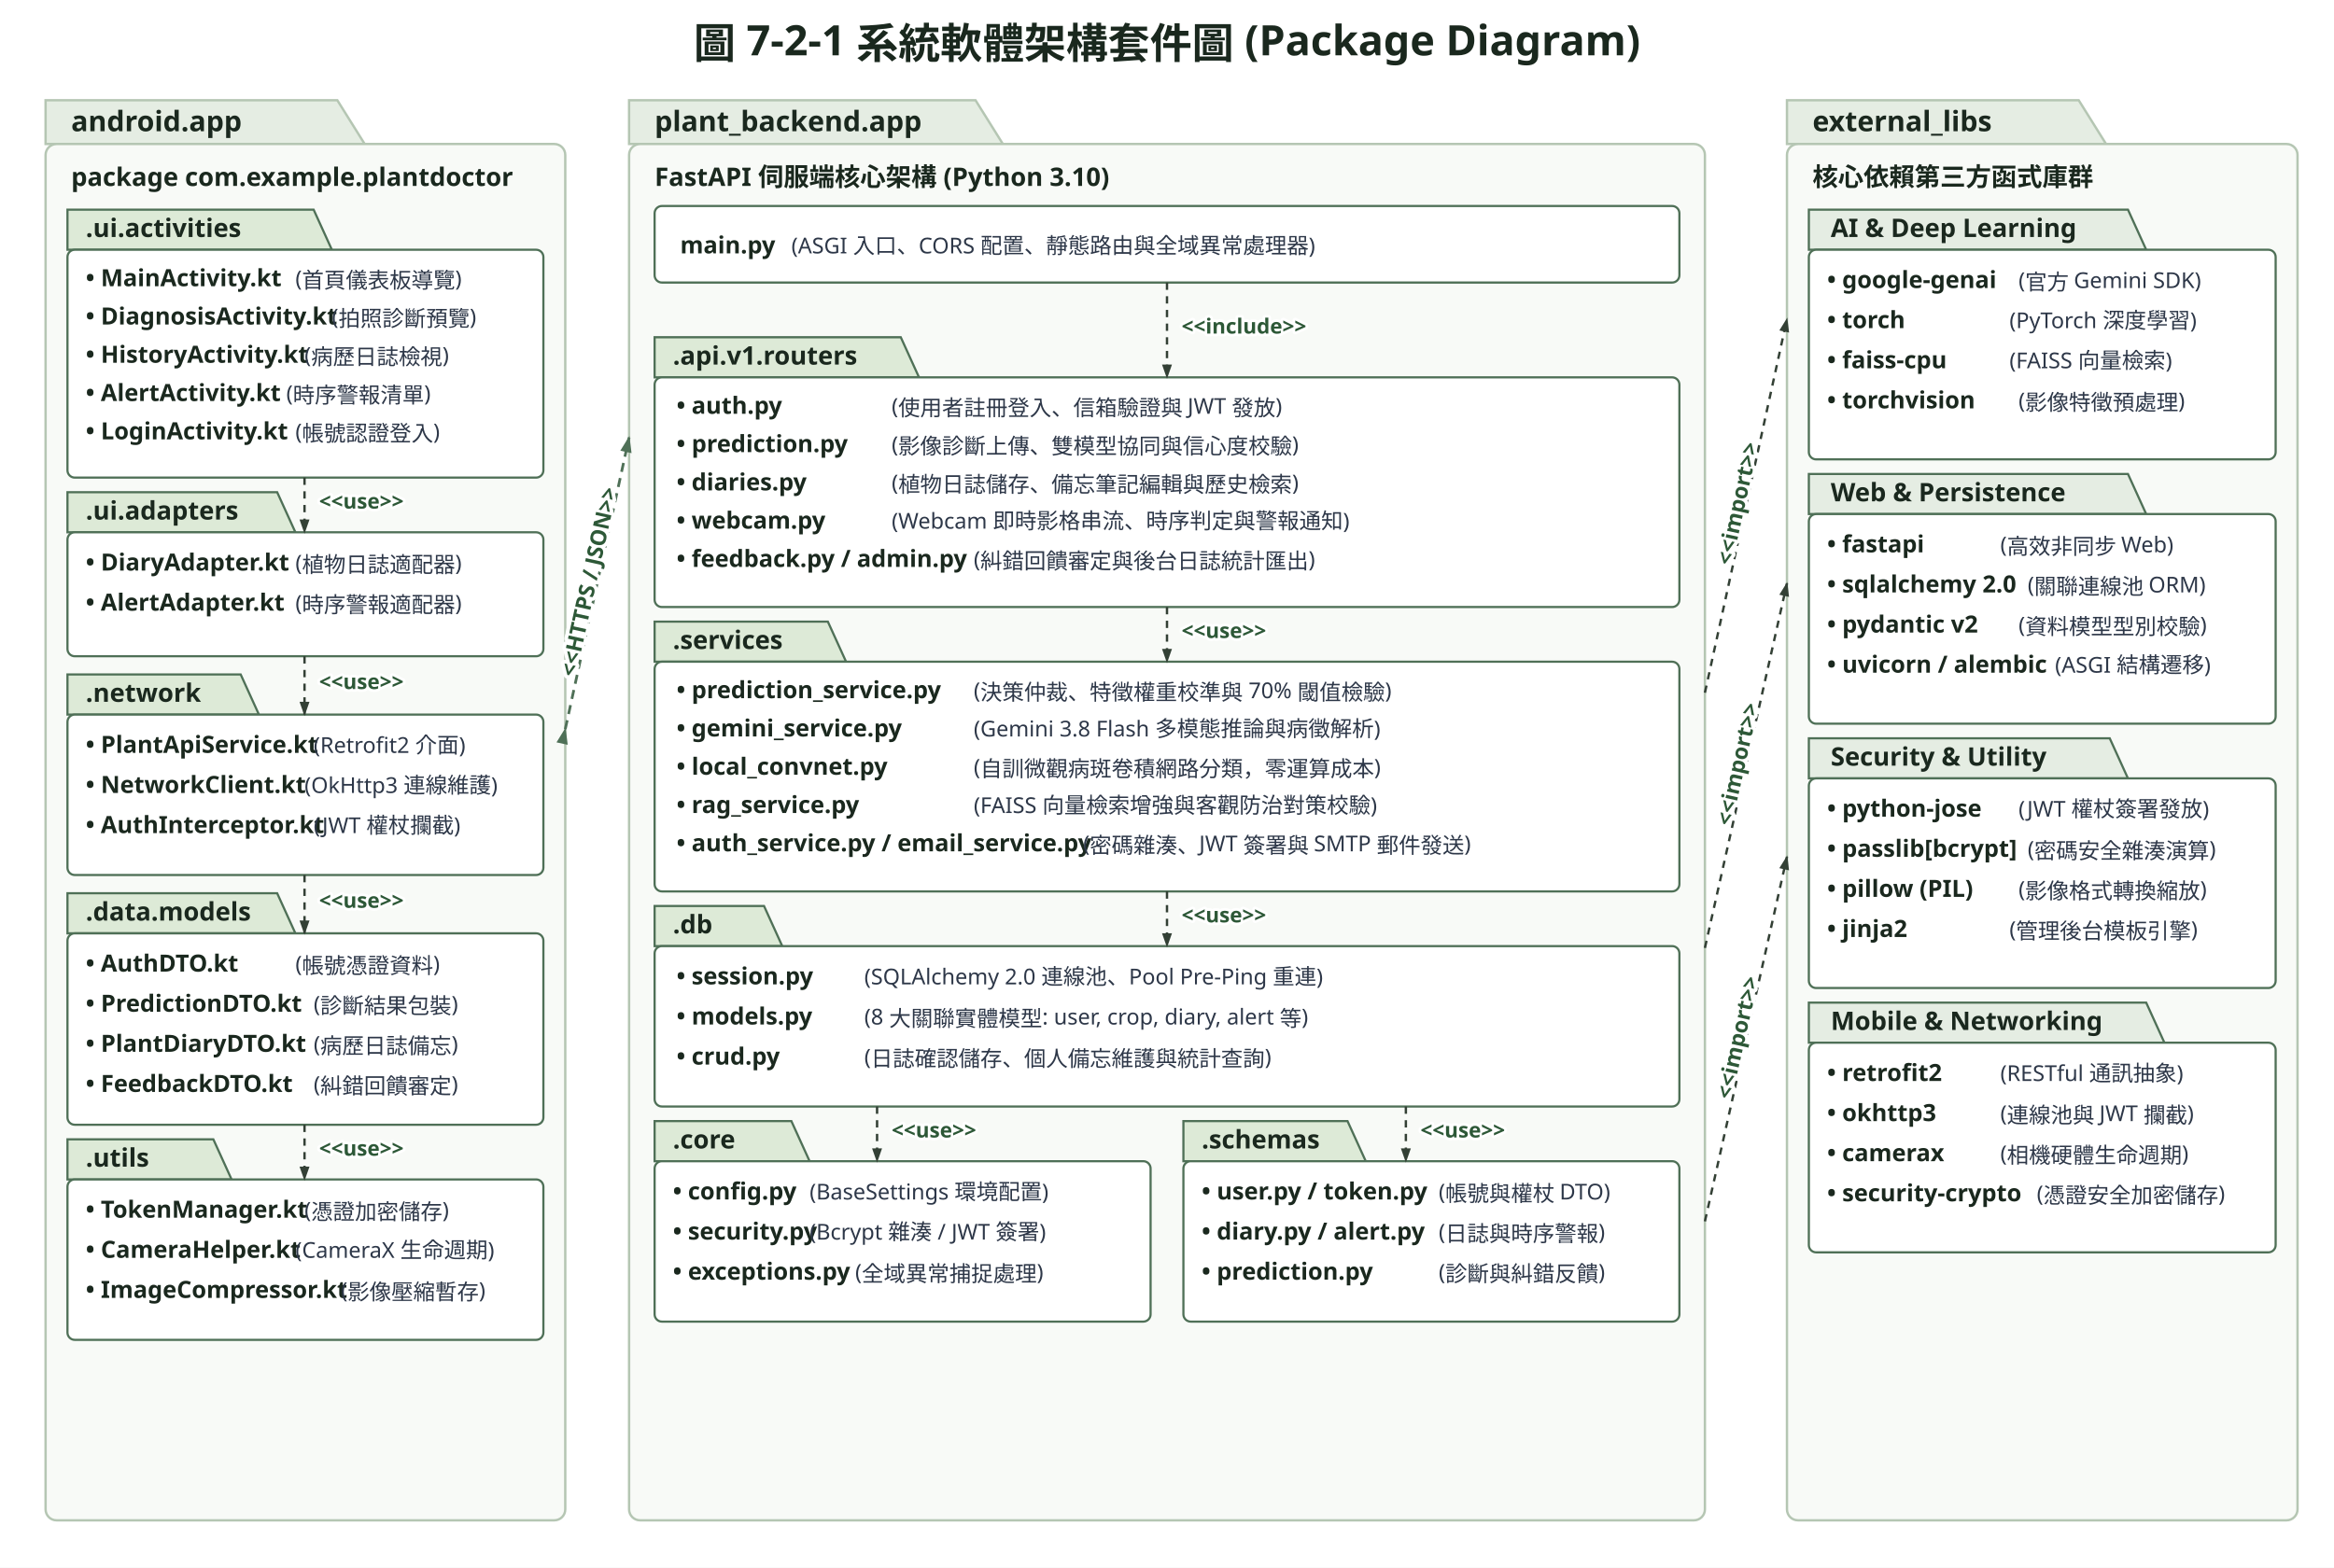
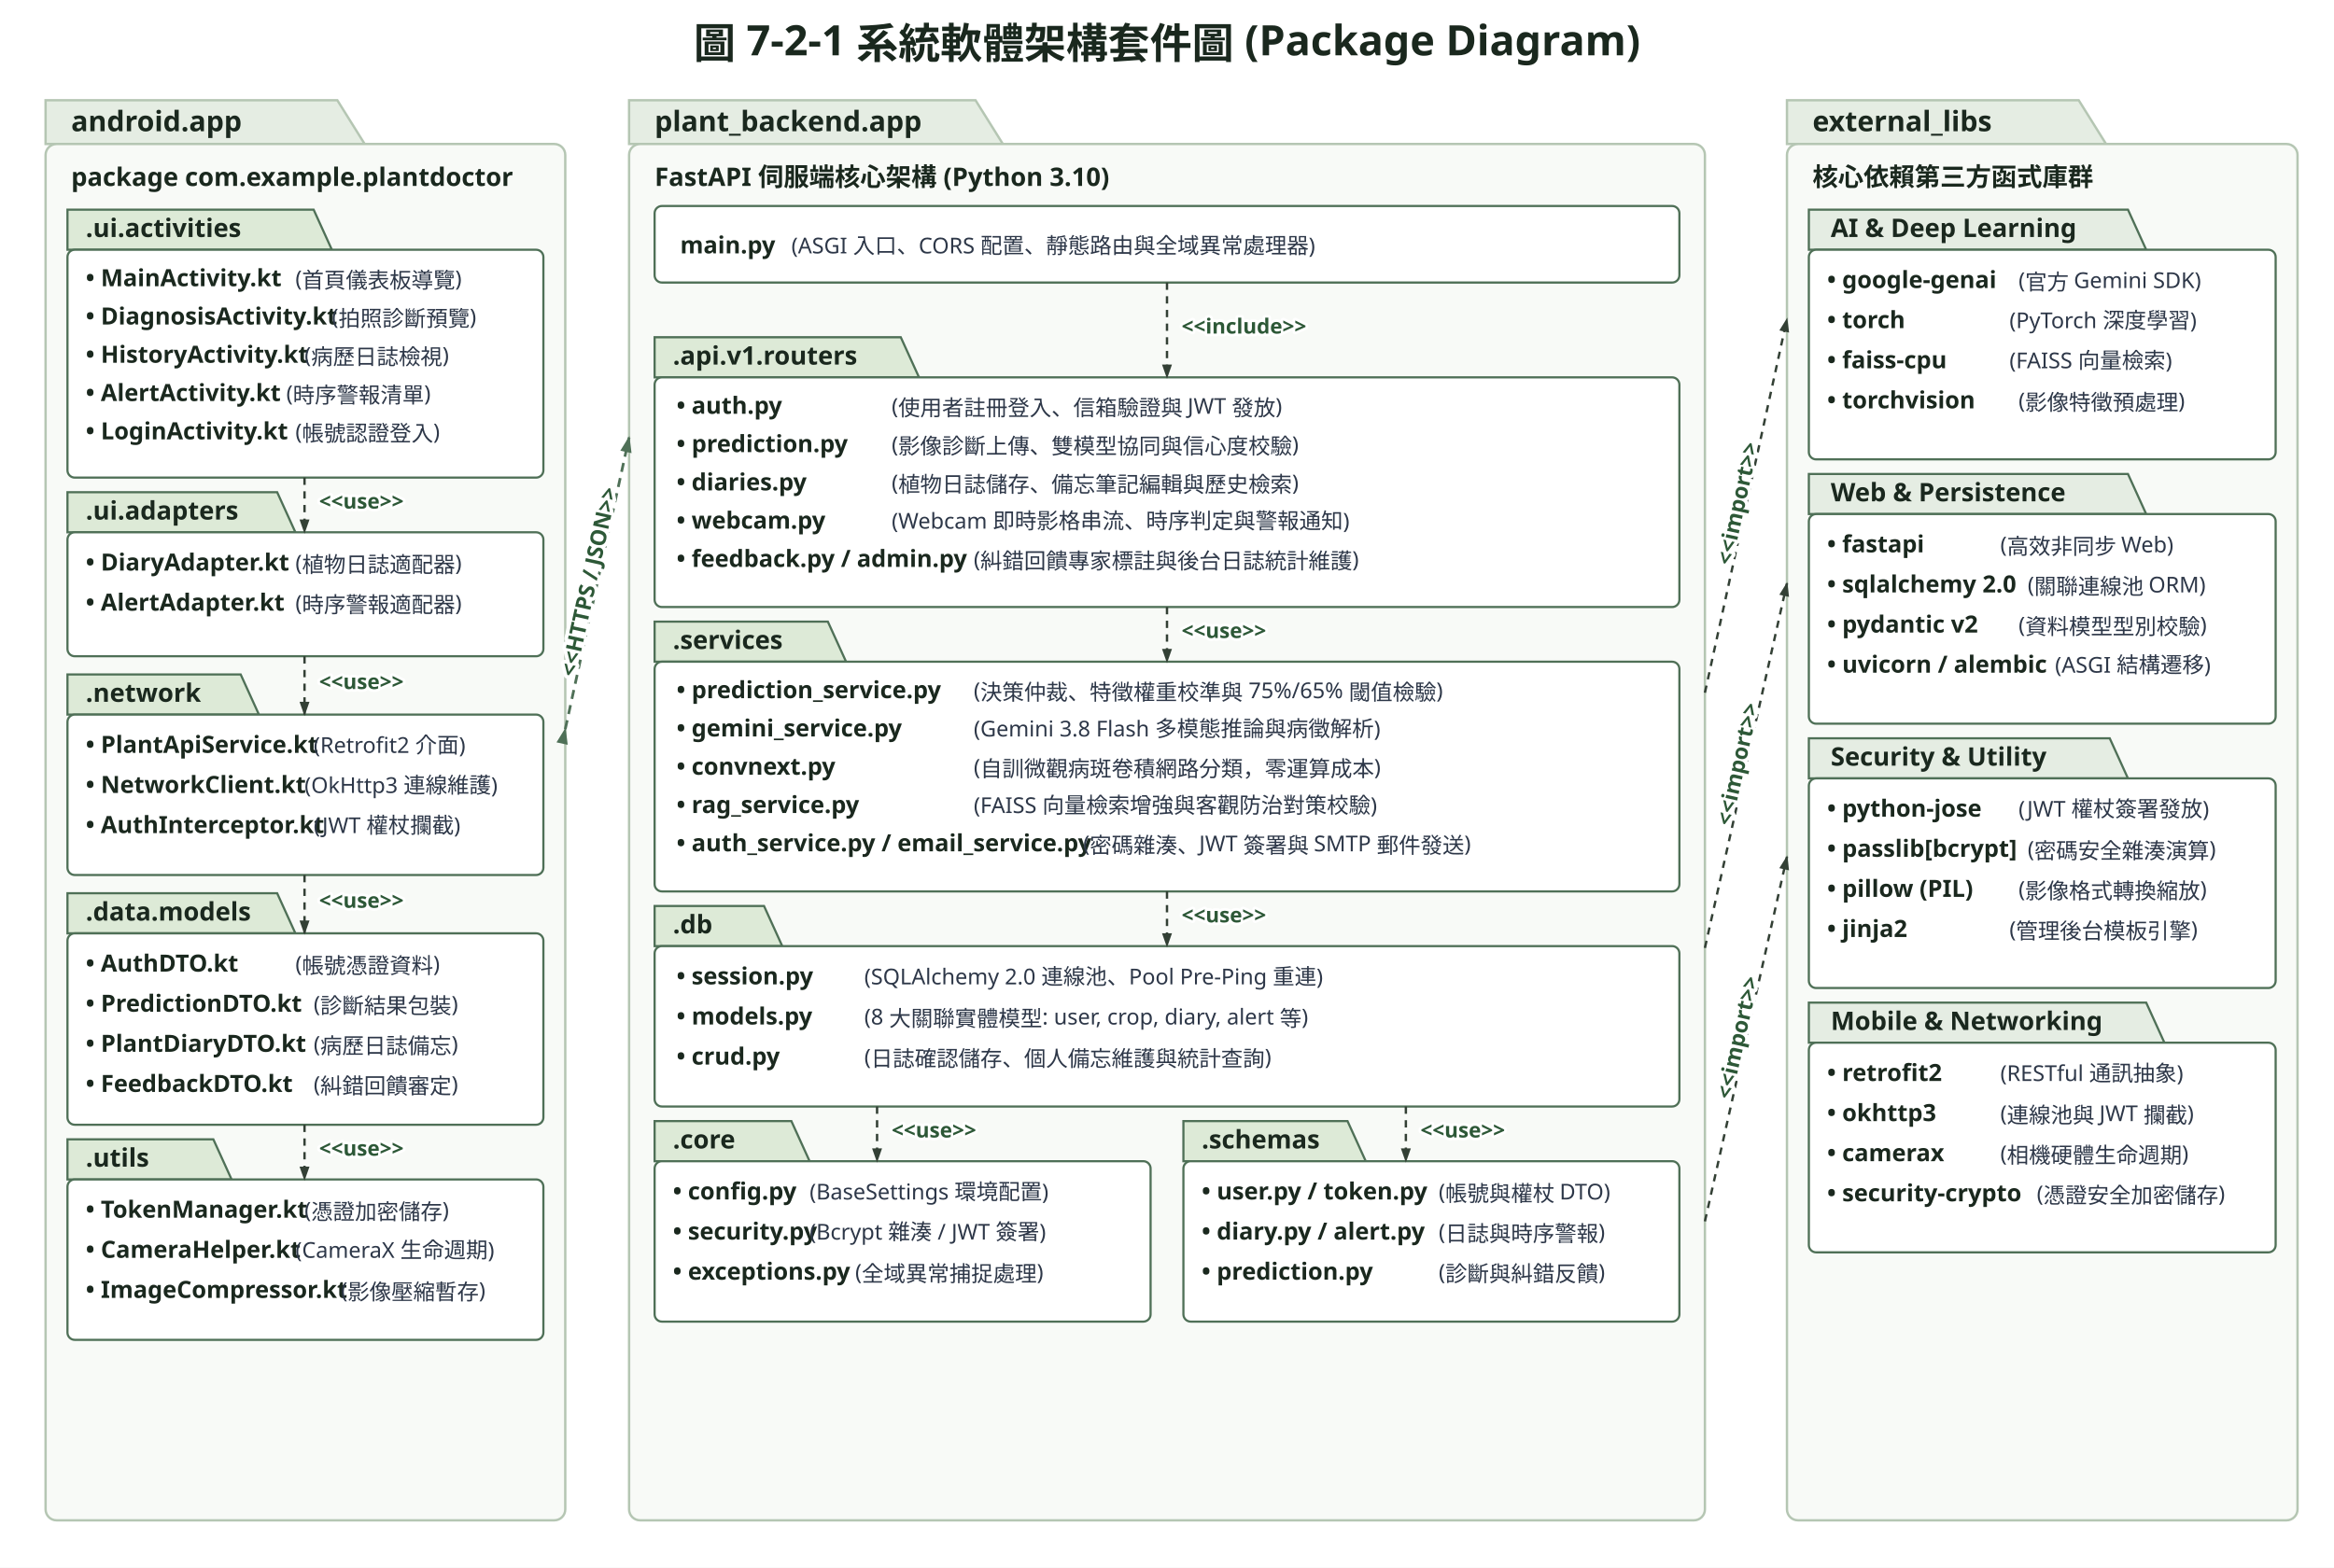
<svg xmlns="http://www.w3.org/2000/svg" viewBox="0 0 1280 860" width="1280" height="860">
  <defs>
    <style>
      .title { font-family: 'Microsoft JhengHei', sans-serif; font-size: 23px; font-weight: bold; fill: #1A281E; }
      .pkg-header-text { font-family: 'Microsoft JhengHei', sans-serif; font-size: 15.5px; font-weight: bold; fill: #1A281E; }
      .subpkg-title { font-family: 'Microsoft JhengHei', sans-serif; font-size: 14px; font-weight: bold; fill: #1A281E; }
      .module-text { font-family: 'Microsoft JhengHei', sans-serif; font-size: 13px; font-weight: bold; fill: #1A281E; }
      .module-desc { font-family: 'Microsoft JhengHei', sans-serif; font-size: 12px; fill: #2D3748; }
      .dep-label { font-family: 'Microsoft JhengHei', sans-serif; font-size: 12px; fill: #2D5837; font-weight: bold; text-anchor: middle; paint-order: stroke fill; stroke: #ffffff; stroke-width: 4px; stroke-linejoin: round; }
      .dep-label-start { font-family: 'Microsoft JhengHei', sans-serif; font-size: 11.5px; fill: #2D5837; font-weight: bold; text-anchor: start; paint-order: stroke fill; stroke: #ffffff; stroke-width: 3px; stroke-linejoin: round; }
      
      .pkg-tab { fill: #E5EDE3; stroke: #B5C6B3; stroke-width: 1.3; }
      .pkg-body { fill: #F8FAF7; stroke: #B5C6B3; stroke-width: 1.3; rx: 6; ry: 6; }
      
      .subpkg-tab { fill: #DDEAD7; stroke: #4F7057; stroke-width: 1.2; }
      .subpkg-body { fill: #ffffff; stroke: #4F7057; stroke-width: 1.2; rx: 4; ry: 4; }
      
      .ext-tab { fill: #E5EDE3; stroke: #4F7057; stroke-width: 1.2; }
      .ext-body { fill: #ffffff; stroke: #4F7057; stroke-width: 1.2; rx: 4; ry: 4; }
      
      .dep-line { stroke: #334035; stroke-width: 1.3; stroke-dasharray: 4,3.5; fill: none; marker-end: url(#arrow); }
      .http-line { stroke: #4F7057; stroke-width: 1.5; stroke-dasharray: 5,3.5; fill: none; marker-start: url(#green-arrow-start); marker-end: url(#green-arrow-end); }
    </style>
    <marker id="arrow" viewBox="0 0 10 10" refX="9" refY="5" markerWidth="6" markerHeight="6" orient="auto-start-reverse">
      <path d="M 0 1.5 L 10 5 L 0 8.5 z" fill="#334035" />
    </marker>
    <marker id="green-arrow-end" viewBox="0 0 10 10" refX="9" refY="5" markerWidth="6" markerHeight="6" orient="auto-start-reverse">
      <path d="M 0 1.5 L 10 5 L 0 8.5 z" fill="#4F7057" />
    </marker>
    <marker id="green-arrow-start" viewBox="0 0 10 10" refX="1" refY="5" markerWidth="6" markerHeight="6" orient="auto-start-reverse">
      <path d="M 10 1.5 L 0 5 L 10 8.5 z" fill="#4F7057" />
    </marker>
  </defs>
  <rect width="100%" height="100%" fill="#ffffff" />
  <text x="640" y="32" class="title" text-anchor="middle">圖 7-2-1 系統軟體架構套件圖 (Package Diagram)</text>
  <g transform="translate(25, 55)">
    <path d="M 0 0 L 160 0 L 175 24 L 0 24 Z" class="pkg-tab" />
    <text x="14" y="17" class="pkg-header-text">android.app</text>
    <rect y="24" width="285" height="755" class="pkg-body" />
    <text x="14" y="47" class="subpkg-title" fill="#2D3748">package com.example.plantdoctor</text>
    <g transform="translate(12, 60)">
      <path d="M 0 0 L 135 0 L 145 22 L 0 22 Z" class="subpkg-tab" />
      <text x="10" y="15" class="subpkg-title">.ui.activities</text>
      <rect y="22" width="261" height="125" class="subpkg-body" />
      <text x="10" y="42" class="module-text">• MainActivity.kt</text>
      <text x="125" y="42" class="module-desc">(首頁儀表板導覽)</text>
      <text x="10" y="63" class="module-text">• DiagnosisActivity.kt</text>
      <text x="145" y="63" class="module-desc">(拍照診斷預覽)</text>
      <text x="10" y="84" class="module-text">• HistoryActivity.kt</text>
      <text x="130" y="84" class="module-desc">(病歷日誌檢視)</text>
      <text x="10" y="105" class="module-text">• AlertActivity.kt</text>
      <text x="120" y="105" class="module-desc">(時序警報清單)</text>
      <text x="10" y="126" class="module-text">• LoginActivity.kt</text>
      <text x="125" y="126" class="module-desc">(帳號認證登入)</text>
    </g>
    <g transform="translate(12, 215)">
      <path d="M 0 0 L 115 0 L 125 22 L 0 22 Z" class="subpkg-tab" />
      <text x="10" y="15" class="subpkg-title">.ui.adapters</text>
      <rect y="22" width="261" height="68" class="subpkg-body" />
      <text x="10" y="43" class="module-text">• DiaryAdapter.kt</text>
      <text x="125" y="43" class="module-desc">(植物日誌適配器)</text>
      <text x="10" y="65" class="module-text">• AlertAdapter.kt</text>
      <text x="125" y="65" class="module-desc">(時序警報適配器)</text>
    </g>
    <g transform="translate(12, 315)">
      <path d="M 0 0 L 95 0 L 105 22 L 0 22 Z" class="subpkg-tab" />
      <text x="10" y="15" class="subpkg-title">.network</text>
      <rect y="22" width="261" height="88" class="subpkg-body" />
      <text x="10" y="43" class="module-text">• PlantApiService.kt</text>
      <text x="135" y="43" class="module-desc">(Retrofit2 介面)</text>
      <text x="10" y="65" class="module-text">• NetworkClient.kt</text>
      <text x="130" y="65" class="module-desc">(OkHttp3 連線維護)</text>
      <text x="10" y="87" class="module-text">• AuthInterceptor.kt</text>
      <text x="135" y="87" class="module-desc">(JWT 權杖攔截)</text>
    </g>
    <g transform="translate(12, 435)">
      <path d="M 0 0 L 115 0 L 125 22 L 0 22 Z" class="subpkg-tab" />
      <text x="10" y="15" class="subpkg-title">.data.models</text>
      <rect y="22" width="261" height="105" class="subpkg-body" />
      <text x="10" y="43" class="module-text">• AuthDTO.kt</text>
      <text x="125" y="43" class="module-desc">(帳號憑證資料)</text>
      <text x="10" y="65" class="module-text">• PredictionDTO.kt</text>
      <text x="135" y="65" class="module-desc">(診斷結果包裝)</text>
      <text x="10" y="87" class="module-text">• PlantDiaryDTO.kt</text>
      <text x="135" y="87" class="module-desc">(病歷日誌備忘)</text>
      <text x="10" y="109" class="module-text">• FeedbackDTO.kt</text>
      <text x="135" y="109" class="module-desc">(糾錯回饋審定)</text>
    </g>
    <g transform="translate(12, 570)">
      <path d="M 0 0 L 80 0 L 90 22 L 0 22 Z" class="subpkg-tab" />
      <text x="10" y="15" class="subpkg-title">.utils</text>
      <rect y="22" width="261" height="88" class="subpkg-body" />
      <text x="10" y="43" class="module-text">• TokenManager.kt</text>
      <text x="130" y="43" class="module-desc">(憑證加密儲存)</text>
      <text x="10" y="65" class="module-text">• CameraHelper.kt</text>
      <text x="125" y="65" class="module-desc">(CameraX 生命週期)</text>
      <text x="10" y="87" class="module-text">• ImageCompressor.kt</text>
      <text x="150" y="87" class="module-desc">(影像壓縮暫存)</text>
    </g>
    <line x1="142" y1="207" x2="142" y2="237" class="dep-line" id="dep-and-1" />
    <text x="150" y="224" class="dep-label-start">&lt;&lt;use&gt;&gt;</text>
    <line x1="142" y1="305" x2="142" y2="337" class="dep-line" id="dep-and-2" />
    <text x="150" y="323" class="dep-label-start">&lt;&lt;use&gt;&gt;</text>
    <line x1="142" y1="425" x2="142" y2="457" class="dep-line" id="dep-and-3" />
    <text x="150" y="443" class="dep-label-start">&lt;&lt;use&gt;&gt;</text>
    <line x1="142" y1="562" x2="142" y2="592" class="dep-line" id="dep-and-4" />
    <text x="150" y="579" class="dep-label-start">&lt;&lt;use&gt;&gt;</text>
  </g>
  <g transform="translate(345, 55)">
    <path d="M 0 0 L 190 0 L 205 24 L 0 24 Z" class="pkg-tab" />
    <text x="14" y="17" class="pkg-header-text">plant_backend.app</text>
    <rect y="24" width="590" height="755" class="pkg-body" />
    <text x="14" y="47" class="subpkg-title" fill="#2D3748">FastAPI 伺服端核心架構 (Python 3.10)</text>
    <g transform="translate(14, 58)">
      <rect width="562" height="42" class="subpkg-body" />
      <text x="14" y="26" class="module-text">main.py</text>
      <text x="75" y="26" class="module-desc">(ASGI 入口、CORS 配置、靜態路由與全域異常處理器)</text>
    </g>
    <g transform="translate(14, 130)">
      <path d="M 0 0 L 135 0 L 145 22 L 0 22 Z" class="subpkg-tab" />
      <text x="10" y="15" class="subpkg-title">.api.v1.routers</text>
      <rect y="22" width="562" height="126" class="subpkg-body" />
      <text x="12" y="42" class="module-text">• auth.py</text>
      <text x="130" y="42" class="module-desc">(使用者註冊登入、信箱驗證與 JWT 發放)</text>
      <text x="12" y="63" class="module-text">• prediction.py</text>
      <text x="130" y="63" class="module-desc">(影像診斷上傳、雙模型協同與信心度校驗)</text>
      <text x="12" y="84" class="module-text">• diaries.py</text>
      <text x="130" y="84" class="module-desc">(植物日誌儲存、備忘筆記編輯與歷史檢索)</text>
      <text x="12" y="105" class="module-text">• webcam.py</text>
      <text x="130" y="105" class="module-desc">(Webcam 即時影格串流、時序判定與警報通知)</text>
      <text x="12" y="126" class="module-text">• feedback.py / admin.py</text>
-       <text x="175" y="126" class="module-desc">(糾錯回饋審定與後台日誌統計匯出)</text>
+       <text x="175" y="126" class="module-desc">(糾錯回饋專家標註與後台日誌統計維護)</text>
    </g>
    <g transform="translate(14, 286)">
      <path d="M 0 0 L 95 0 L 105 22 L 0 22 Z" class="subpkg-tab" />
      <text x="10" y="15" class="subpkg-title">.services</text>
      <rect y="22" width="562" height="126" class="subpkg-body" />
      <text x="12" y="42" class="module-text">• prediction_service.py</text>
-       <text x="175" y="42" class="module-desc">(決策仲裁、特徵權重校準與 70% 閾值檢驗)</text>
+       <text x="175" y="42" class="module-desc">(決策仲裁、特徵權重校準與 75%/65% 閾值檢驗)</text>
      <text x="12" y="63" class="module-text">• gemini_service.py</text>
      <text x="175" y="63" class="module-desc">(Gemini 3.8 Flash 多模態推論與病徵解析)</text>
-       <text x="12" y="84" class="module-text">• local_convnet.py</text>
+       <text x="12" y="84" class="module-text">• convnext.py</text>
      <text x="175" y="84" class="module-desc">(自訓微觀病斑卷積網路分類，零運算成本)</text>
      <text x="12" y="105" class="module-text">• rag_service.py</text>
      <text x="175" y="105" class="module-desc">(FAISS 向量檢索增強與客觀防治對策校驗)</text>
      <text x="12" y="126" class="module-text">• auth_service.py / email_service.py</text>
      <text x="235" y="126" class="module-desc">(密碼雜湊、JWT 簽署與 SMTP 郵件發送)</text>
    </g>
    <g transform="translate(14, 442)">
      <path d="M 0 0 L 60 0 L 70 22 L 0 22 Z" class="subpkg-tab" />
      <text x="10" y="15" class="subpkg-title">.db</text>
      <rect y="22" width="562" height="88" class="subpkg-body" />
      <text x="12" y="43" class="module-text">• session.py</text>
      <text x="115" y="43" class="module-desc">(SQLAlchemy 2.0 連線池、Pool Pre-Ping 重連)</text>
      <text x="12" y="65" class="module-text">• models.py</text>
      <text x="115" y="65" class="module-desc">(8 大關聯實體模型: user, crop, diary, alert 等)</text>
      <text x="12" y="87" class="module-text">• crud.py</text>
      <text x="115" y="87" class="module-desc">(日誌確認儲存、個人備忘維護與統計查詢)</text>
    </g>
    <g transform="translate(14, 560)">
      <path d="M 0 0 L 75 0 L 85 22 L 0 22 Z" class="subpkg-tab" />
      <text x="10" y="15" class="subpkg-title">.core</text>
      <rect y="22" width="272" height="88" class="subpkg-body" />
      <text x="10" y="43" class="module-text">• config.py</text>
      <text x="85" y="43" class="module-desc">(BaseSettings 環境配置)</text>
      <text x="10" y="65" class="module-text">• security.py</text>
      <text x="85" y="65" class="module-desc">(Bcrypt 雜湊 / JWT 簽署)</text>
      <text x="10" y="87" class="module-text">• exceptions.py</text>
      <text x="110" y="87" class="module-desc">(全域異常捕捉處理)</text>
      <g transform="translate(290, 0)">
        <path d="M 0 0 L 90 0 L 100 22 L 0 22 Z" class="subpkg-tab" />
        <text x="10" y="15" class="subpkg-title">.schemas</text>
        <rect y="22" width="272" height="88" class="subpkg-body" />
        <text x="10" y="43" class="module-text">• user.py / token.py</text>
        <text x="140" y="43" class="module-desc">(帳號與權杖 DTO)</text>
        <text x="10" y="65" class="module-text">• diary.py / alert.py</text>
        <text x="140" y="65" class="module-desc">(日誌與時序警報)</text>
        <text x="10" y="87" class="module-text">• prediction.py</text>
        <text x="140" y="87" class="module-desc">(診斷與糾錯反饋)</text>
      </g>
    </g>
    <line x1="295" y1="100" x2="295" y2="152" class="dep-line" id="dep-be-0" />
    <text x="303" y="128" class="dep-label-start">&lt;&lt;include&gt;&gt;</text>
    <line x1="295" y1="278" x2="295" y2="308" class="dep-line" id="dep-be-1" />
    <text x="303" y="295" class="dep-label-start">&lt;&lt;use&gt;&gt;</text>
    <line x1="295" y1="434" x2="295" y2="464" class="dep-line" id="dep-be-2" />
    <text x="303" y="451" class="dep-label-start">&lt;&lt;use&gt;&gt;</text>
    <line x1="136" y1="552" x2="136" y2="582" class="dep-line" id="dep-be-3" />
    <text x="144" y="569" class="dep-label-start">&lt;&lt;use&gt;&gt;</text>
    <line x1="426" y1="552" x2="426" y2="582" class="dep-line" id="dep-be-4" />
    <text x="434" y="569" class="dep-label-start">&lt;&lt;use&gt;&gt;</text>
  </g>
  <g transform="translate(980, 55)">
    <path d="M 0 0 L 160 0 L 175 24 L 0 24 Z" class="pkg-tab" />
    <text x="14" y="17" class="pkg-header-text">external_libs</text>
    <rect y="24" width="280" height="755" class="pkg-body" />
    <text x="14" y="47" class="subpkg-title" fill="#2D3748">核心依賴第三方函式庫群</text>
    <g transform="translate(12, 60)">
      <path d="M 0 0 L 175 0 L 185 22 L 0 22 Z" class="ext-tab" />
      <text x="12" y="15" class="subpkg-title">AI &amp; Deep Learning</text>
      <rect y="22" width="256" height="115" class="ext-body" />
      <text x="10" y="43" class="module-text">• google-genai</text>
      <text x="115" y="43" class="module-desc">(官方 Gemini SDK)</text>
      <text x="10" y="65" class="module-text">• torch</text>
      <text x="110" y="65" class="module-desc">(PyTorch 深度學習)</text>
      <text x="10" y="87" class="module-text">• faiss-cpu</text>
      <text x="110" y="87" class="module-desc">(FAISS 向量檢索)</text>
      <text x="10" y="109" class="module-text">• torchvision</text>
      <text x="115" y="109" class="module-desc">(影像特徵預處理)</text>
    </g>
    <g transform="translate(12, 205)">
      <path d="M 0 0 L 175 0 L 185 22 L 0 22 Z" class="ext-tab" />
      <text x="12" y="15" class="subpkg-title">Web &amp; Persistence</text>
      <rect y="22" width="256" height="115" class="ext-body" />
      <text x="10" y="43" class="module-text">• fastapi</text>
      <text x="105" y="43" class="module-desc">(高效非同步 Web)</text>
      <text x="10" y="65" class="module-text">• sqlalchemy 2.0</text>
      <text x="120" y="65" class="module-desc">(關聯連線池 ORM)</text>
      <text x="10" y="87" class="module-text">• pydantic v2</text>
      <text x="115" y="87" class="module-desc">(資料模型型別校驗)</text>
      <text x="10" y="109" class="module-text">• uvicorn / alembic</text>
      <text x="135" y="109" class="module-desc">(ASGI 結構遷移)</text>
    </g>
    <g transform="translate(12, 350)">
      <path d="M 0 0 L 165 0 L 175 22 L 0 22 Z" class="ext-tab" />
      <text x="12" y="15" class="subpkg-title">Security &amp; Utility</text>
      <rect y="22" width="256" height="115" class="ext-body" />
      <text x="10" y="43" class="module-text">• python-jose</text>
      <text x="115" y="43" class="module-desc">(JWT 權杖簽署發放)</text>
      <text x="10" y="65" class="module-text">• passlib[bcrypt]</text>
      <text x="120" y="65" class="module-desc">(密碼安全雜湊演算)</text>
      <text x="10" y="87" class="module-text">• pillow (PIL)</text>
      <text x="115" y="87" class="module-desc">(影像格式轉換縮放)</text>
      <text x="10" y="109" class="module-text">• jinja2</text>
      <text x="110" y="109" class="module-desc">(管理後台模板引擎)</text>
    </g>
    <g transform="translate(12, 495)">
      <path d="M 0 0 L 185 0 L 195 22 L 0 22 Z" class="ext-tab" />
      <text x="12" y="15" class="subpkg-title">Mobile &amp; Networking</text>
      <rect y="22" width="256" height="115" class="ext-body" />
      <text x="10" y="43" class="module-text">• retrofit2</text>
      <text x="105" y="43" class="module-desc">(RESTful 通訊抽象)</text>
      <text x="10" y="65" class="module-text">• okhttp3</text>
      <text x="105" y="65" class="module-desc">(連線池與 JWT 攔截)</text>
      <text x="10" y="87" class="module-text">• camerax</text>
      <text x="105" y="87" class="module-desc">(相機硬體生命週期)</text>
      <text x="10" y="109" class="module-text">• security-crypto</text>
      <text x="125" y="109" class="module-desc">(憑證安全加密儲存)</text>
    </g>
  </g>
  <line x1="310" y1="400" x2="345" y2="240" class="http-line" id="line136" />
  <text x="327" y="320" class="dep-label" transform="rotate(-77.5, 327, 320)">&lt;&lt;HTTPS / JSON&gt;&gt;</text>
  <line x1="935" y1="380" x2="980" y2="175" class="dep-line" id="line137" />
  <text x="957" y="277" class="dep-label" transform="rotate(-77.6, 957, 277)">&lt;&lt;import&gt;&gt;</text>
  <line x1="935" y1="520" x2="980" y2="320" class="dep-line" id="line138" />
  <text x="957" y="420" class="dep-label" transform="rotate(-77.3, 957, 420)">&lt;&lt;import&gt;&gt;</text>
  <line x1="935" y1="670" x2="980" y2="470" class="dep-line" id="dep-ext-3" />
  <text x="957" y="570" class="dep-label" transform="rotate(-77.3, 957, 570)">&lt;&lt;import&gt;&gt;</text>
</svg>
